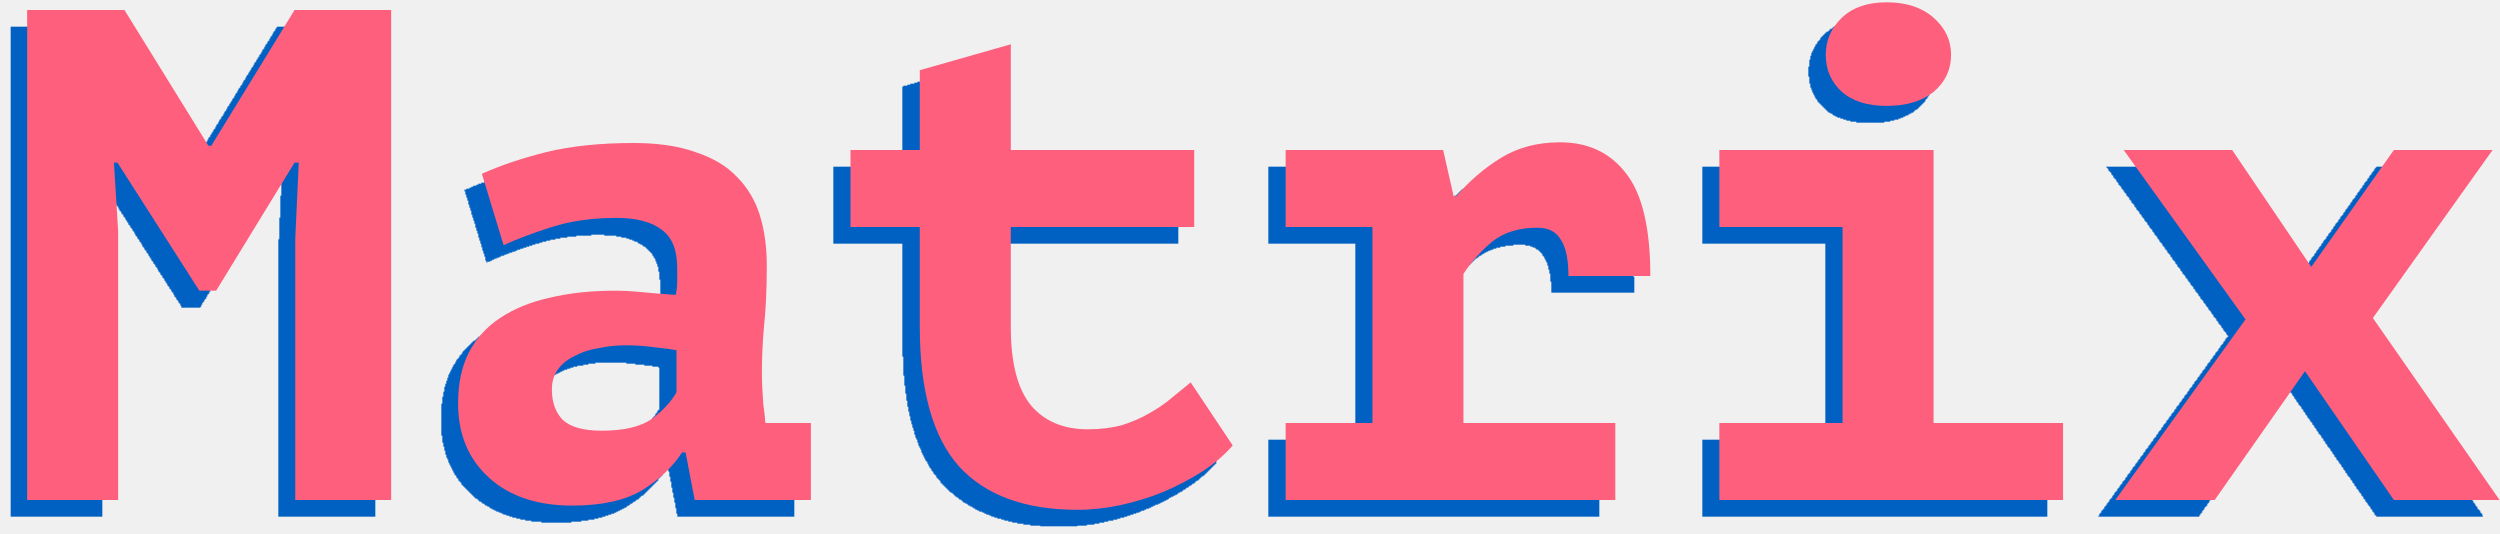
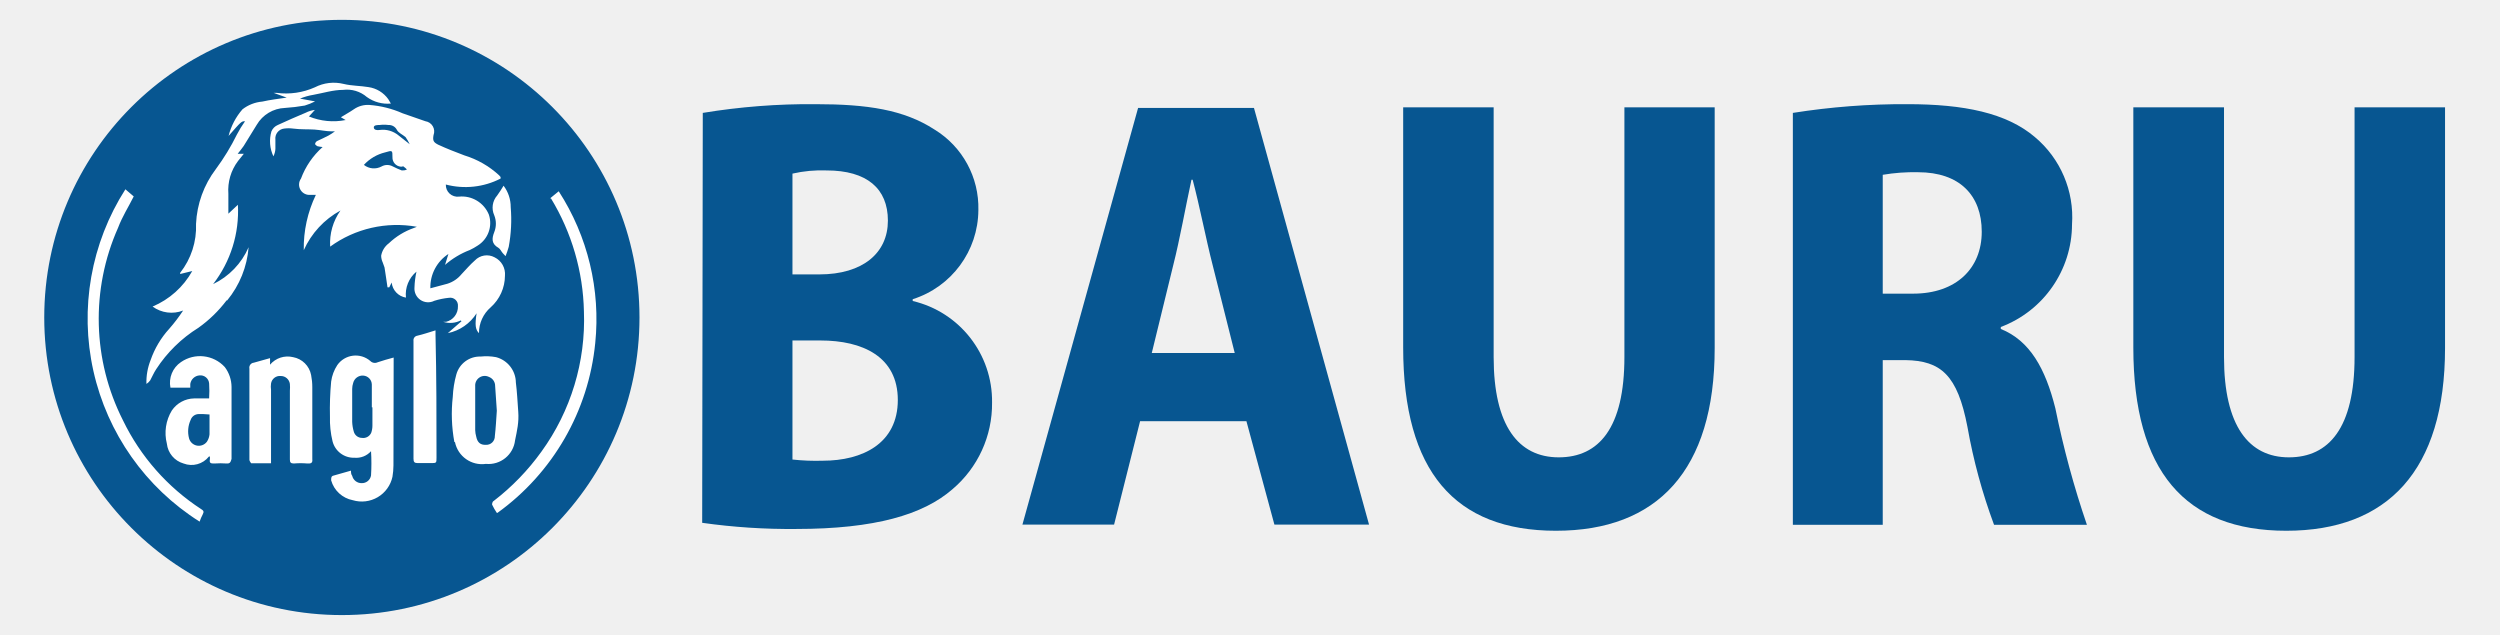
- <svg xmlns="http://www.w3.org/2000/svg" width="150" height="32" viewBox="0 0 150 32" fill="none">
-   <g filter="url(#filter0_d)">
-     <path d="M17.715 14.334L17.925 9.756H17.673L12.969 17.442H11.961L7.047 9.756H6.837L7.089 13.872V30H1.629V0.6H7.467L12.507 8.748H12.675L17.673 0.6H23.469V30H17.715V14.334ZM28.913 10.428C30.033 9.924 31.321 9.49 32.777 9.126C34.261 8.762 36.011 8.58 38.027 8.58C39.483 8.58 40.715 8.762 41.723 9.126C42.759 9.462 43.585 9.952 44.201 10.596C44.845 11.24 45.307 12.01 45.587 12.906C45.867 13.802 46.007 14.81 46.007 15.93C46.007 17.358 45.951 18.576 45.839 19.584C45.755 20.592 45.713 21.488 45.713 22.272C45.713 22.86 45.741 23.518 45.797 24.246C45.853 24.638 45.895 25.016 45.923 25.38H48.653V30H41.681L41.135 27.144H40.925C40.365 28.012 39.567 28.768 38.531 29.412C37.495 30.028 36.095 30.336 34.331 30.336C32.231 30.336 30.565 29.776 29.333 28.656C28.101 27.536 27.485 26.052 27.485 24.204C27.485 23.028 27.695 22.02 28.115 21.18C28.563 20.312 29.193 19.612 30.005 19.08C30.845 18.52 31.839 18.114 32.987 17.862C34.163 17.582 35.465 17.442 36.893 17.442C37.397 17.442 37.929 17.47 38.489 17.526C39.049 17.582 39.735 17.638 40.547 17.694C40.603 17.414 40.631 17.134 40.631 16.854V16.056C40.631 14.992 40.323 14.236 39.707 13.788C39.091 13.312 38.181 13.074 36.977 13.074C35.549 13.074 34.261 13.256 33.113 13.62C31.965 13.984 30.999 14.348 30.215 14.712L28.913 10.428ZM36.095 25.842C37.439 25.842 38.447 25.604 39.119 25.128C39.791 24.624 40.281 24.092 40.589 23.532V21.012C40.309 20.956 39.889 20.9 39.329 20.844C38.769 20.76 38.167 20.718 37.523 20.718C36.991 20.718 36.459 20.774 35.927 20.886C35.395 20.97 34.919 21.124 34.499 21.348C34.079 21.544 33.743 21.81 33.491 22.146C33.239 22.482 33.113 22.888 33.113 23.364C33.113 24.148 33.337 24.764 33.785 25.212C34.261 25.632 35.031 25.842 36.095 25.842ZM55.188 13.62H51.03V9H55.188V4.212L60.648 2.658V9H71.652V13.62H60.648V19.626C60.648 21.782 61.054 23.35 61.866 24.33C62.678 25.282 63.812 25.758 65.268 25.758C66.024 25.758 66.71 25.674 67.326 25.506C67.942 25.31 68.488 25.072 68.964 24.792C69.468 24.512 69.916 24.204 70.308 23.868C70.728 23.532 71.106 23.224 71.442 22.944L73.962 26.724C73.486 27.284 72.884 27.802 72.156 28.278C71.456 28.726 70.686 29.132 69.846 29.496C69.034 29.832 68.18 30.098 67.284 30.294C66.388 30.49 65.506 30.588 64.638 30.588C61.502 30.588 59.136 29.72 57.54 27.984C55.972 26.22 55.188 23.434 55.188 19.626V13.62ZM77.138 25.38H82.346V13.62H77.138V9H86.588L87.218 11.772H87.386C88.17 10.848 89.066 10.078 90.074 9.462C91.082 8.846 92.258 8.538 93.602 8.538C95.282 8.538 96.598 9.154 97.55 10.386C98.53 11.618 99.02 13.676 99.02 16.56H94.106C94.106 15.552 93.952 14.824 93.644 14.376C93.364 13.9 92.902 13.662 92.258 13.662C91.138 13.662 90.228 13.942 89.528 14.502C88.856 15.062 88.282 15.706 87.806 16.434V25.38H96.92V30H77.138V25.38ZM103.162 25.38H110.554V13.62H103.162V9H116.014V25.38H123.784V30H103.162V25.38ZM109.546 3.288C109.546 2.42 109.868 1.678 110.512 1.062C111.156 0.446 112.052 0.138 113.2 0.138C114.376 0.138 115.314 0.446 116.014 1.062C116.714 1.678 117.064 2.42 117.064 3.288C117.064 4.184 116.714 4.926 116.014 5.514C115.314 6.074 114.376 6.354 113.2 6.354C112.052 6.354 111.156 6.074 110.512 5.514C109.868 4.926 109.546 4.184 109.546 3.288ZM134.729 19.164L127.421 9H133.931L138.677 16.014L143.633 9H149.555L142.373 19.08L149.975 30H143.633L138.299 22.272L132.881 30H126.917L134.729 19.164Z" fill="#FD5F7D" />
-   </g>
-   <defs>
-     <filter id="filter0_d" x="0.629" y="0.138" width="149.346" height="31.45" filterUnits="userSpaceOnUse" color-interpolation-filters="sRGB">
-       <feFlood flood-opacity="0" result="BackgroundImageFix" />
-       <feColorMatrix in="SourceAlpha" type="matrix" values="0 0 0 0 0 0 0 0 0 0 0 0 0 0 0 0 0 0 127 0" />
-       <feOffset dx="-1" dy="1" />
-       <feColorMatrix type="matrix" values="0 0 0 0 0 0 0 0 0 0.38 0 0 0 0 0.765 0 0 0 1 0" />
-       <feBlend mode="normal" in2="BackgroundImageFix" result="effect1_dropShadow" />
-       <feBlend mode="normal" in="SourceGraphic" in2="effect1_dropShadow" result="shape" />
-     </filter>
-   </defs>
+ <svg xmlns="http://www.w3.org/2000/svg" id="Camada_1" data-name="Camada 1" viewBox="0 0 126 32">
+   <circle cx="17.01" cy="16.68" r="13.45" style="fill:#fff" />
+   <path d="M18.74,20.53c0-.39,0-.77,0-1.15a.46.46,0,0,0-.43-.45.49.49,0,0,0-.51.37,1,1,0,0,0-.05.3c0,.56,0,1.11,0,1.66a2,2,0,0,0,.08.49.43.43,0,0,0,.41.32.44.44,0,0,0,.47-.26,1.09,1.09,0,0,0,.06-.36c0-.31,0-.61,0-.92Z" style="fill:#075691" />
+   <path d="M20.44,6.91c-.15-.13-.36-.21-.44-.37a.45.45,0,0,0-.42-.24,1.71,1.71,0,0,0-.45,0c-.11,0-.3,0-.29.13s.18.14.3.12a1.23,1.23,0,0,1,.94.27l.57.45,0,0A2.37,2.37,0,0,0,20.44,6.91Z" style="fill:#075691" />
+   <path d="M24.65,19a.48.48,0,0,0-.7.46c0,.74,0,1.48,0,2.22A1.35,1.35,0,0,0,24,22c.06.3.21.43.49.42a.43.43,0,0,0,.45-.44c.05-.43.07-.86.1-1.28l-.09-1.32A.48.48,0,0,0,24.65,19Z" style="fill:#075691" />
+   <path d="M10,20.87a.43.43,0,0,0-.39.29,1.38,1.38,0,0,0-.08.94.51.51,0,0,0,.9.16.82.82,0,0,0,.13-.37c0-.33,0-.66,0-1C10.31,20.87,10.13,20.86,10,20.87Z" style="fill:#075691" />
+   <path d="M17.23,1a15,15,0,1,0,15,15A15,15,0,0,0,17.23,1Zm8.51,9.44a7.52,7.52,0,0,1-.1,2,4.38,4.38,0,0,1-.16.47l-.14-.15c-.08-.09-.13-.22-.22-.27-.35-.2-.34-.46-.21-.79a1.14,1.14,0,0,0,0-.85.93.93,0,0,1,.15-1c.12-.16.22-.33.32-.49A1.77,1.77,0,0,1,25.74,10.44ZM10.22,25.92a2.71,2.71,0,0,0-.16.37A12.1,12.1,0,0,1,6.32,9.54l.42.36c-.27.54-.57,1-.79,1.58a11.31,11.31,0,0,0,.25,9.71,11.11,11.11,0,0,0,3.94,4.47C10.26,25.73,10.29,25.79,10.22,25.92Zm1.2-2.56a4.14,4.14,0,0,0-.61,0c-.18,0-.27,0-.23-.23,0,0,0-.07,0-.12l-.05,0a1.12,1.12,0,0,1-1.28.35,1.17,1.17,0,0,1-.84-1,2.18,2.18,0,0,1,.25-1.67,1.39,1.39,0,0,1,1.13-.61c.24,0,.47,0,.75,0a5.76,5.76,0,0,0,0-.75.44.44,0,0,0-.49-.41.51.51,0,0,0-.46.43l0,.19h-1a1.26,1.26,0,0,1,.53-1.29,1.69,1.69,0,0,1,2.21.25,1.69,1.69,0,0,1,.34,1c0,1.21,0,2.42,0,3.63C11.62,23.3,11.59,23.37,11.42,23.36Zm0-8.22A6.51,6.51,0,0,1,10,16.52a6.85,6.85,0,0,0-2.13,2.09c-.12.18-.2.38-.3.56a.66.66,0,0,1-.19.18,3,3,0,0,1,.21-1.2,4.55,4.55,0,0,1,.94-1.58,8.23,8.23,0,0,0,.7-.92,1.61,1.61,0,0,1-1.54-.2,4.12,4.12,0,0,0,2-1.79l-.61.15,0-.06a3.74,3.74,0,0,0,.8-2.47,4.94,4.94,0,0,1,1-2.76,11.38,11.38,0,0,0,1.06-1.74,5.72,5.72,0,0,1,.41-.67c-.18,0-.18,0-.83.74a3.25,3.25,0,0,1,.7-1.34,1.89,1.89,0,0,1,1-.39c.4-.09.81-.14,1.23-.2l-.66-.24v0h.15a3.57,3.57,0,0,0,1.93-.28,2.08,2.08,0,0,1,1.45-.17c.41.1.84.09,1.25.16a1.48,1.48,0,0,1,1,.61s.07.12.13.22a1.79,1.79,0,0,1-1.21-.33,1.54,1.54,0,0,0-1.2-.36c-.5,0-1,.16-1.5.25a3,3,0,0,0-.67.19l.76.14a3,3,0,0,1-.52.21,8.86,8.86,0,0,1-1,.12,1.72,1.72,0,0,0-1.42.85l-.66,1.07c-.09.13-.19.25-.3.39h.31l-.29.36a2.44,2.44,0,0,0-.49,1.66c0,.33,0,.67,0,1l.48-.45a6,6,0,0,1-1.25,4,3.69,3.69,0,0,0,1.79-1.86A4.81,4.81,0,0,1,11.45,15.14Zm4.07,8.22a3.86,3.86,0,0,0-.68,0c-.16,0-.2-.06-.2-.2,0-1.16,0-2.31,0-3.47a1.94,1.94,0,0,0,0-.34.46.46,0,0,0-.46-.4.45.45,0,0,0-.49.38,1.12,1.12,0,0,0,0,.32c0,1.14,0,2.28,0,3.42v.28h-1s-.09-.11-.09-.17V18.58a.25.25,0,0,1,.22-.3l.82-.23,0,.33A1.16,1.16,0,0,1,14.77,18a1.13,1.13,0,0,1,.91.9,3.15,3.15,0,0,1,.06.61c0,1.21,0,2.42,0,3.63C15.76,23.31,15.7,23.37,15.52,23.36Zm4.34.1a3.55,3.55,0,0,1-.05.57,1.58,1.58,0,0,1-2,1.18,1.41,1.41,0,0,1-1.09-1c0-.13,0-.21.12-.24s.58-.16.88-.25c0,.1,0,.18.06.26a.48.48,0,0,0,.48.37.46.46,0,0,0,.47-.39,9.84,9.84,0,0,0,0-1.22,1,1,0,0,1-.84.33,1.1,1.1,0,0,1-1.1-.83A4.67,4.67,0,0,1,16.63,21a15,15,0,0,1,.06-1.77,2,2,0,0,1,.31-.83,1.13,1.13,0,0,1,1.66-.21.32.32,0,0,0,.37.07c.26-.09.52-.16.81-.24,0,.1,0,.16,0,.22Zm1.85-.12h-.62c-.17,0-.22-.05-.22-.22,0-1.09,0-2.17,0-3.26,0-.89,0-1.78,0-2.68a.23.23,0,0,1,.19-.26c.3-.07.59-.17.92-.27,0,.11,0,.17,0,.24C22,19,22,21,22,23.06,22,23.34,22,23.34,21.71,23.34Zm1.54-7.19a1.16,1.16,0,0,1-.88.07l.14,0a.78.78,0,0,0,.6-.79.39.39,0,0,0-.46-.42,3.64,3.64,0,0,0-.73.15.69.69,0,0,1-1-.68,4.27,4.27,0,0,1,.1-.79A1.49,1.49,0,0,0,20.46,15a.86.86,0,0,1-.72-.76l-.12.24-.09,0c-.05-.32-.09-.64-.15-1a2.5,2.5,0,0,0-.09-.25.84.84,0,0,1-.08-.34,1,1,0,0,1,.39-.63,3.49,3.49,0,0,1,1.26-.77l.15-.06a5.71,5.71,0,0,0-4.37,1,2.84,2.84,0,0,1,.52-1.82,4.26,4.26,0,0,0-1.85,2,6.17,6.17,0,0,1,.61-2.79l-.27,0A.52.52,0,0,1,15.17,9a4,4,0,0,1,1.09-1.59A1.84,1.84,0,0,1,16,7.37s-.12-.07-.12-.11A.2.2,0,0,1,16,7.1c.18-.09.38-.17.56-.27a2.85,2.85,0,0,0,.32-.21l-.17,0c-.28,0-.57-.07-.86-.09s-.72,0-1.08-.05a1.68,1.68,0,0,0-.45,0,.5.5,0,0,0-.44.56c0,.15,0,.31,0,.46a.94.94,0,0,1-.1.38,1.78,1.78,0,0,1-.1-1.26A.6.6,0,0,1,14,6.3c.47-.22.94-.42,1.41-.62a1.37,1.37,0,0,1,.46-.14l-.3.33a3.22,3.22,0,0,0,1.85.18l-.24-.14c.24-.15.45-.26.65-.4a1.23,1.23,0,0,1,.79-.22,5.07,5.07,0,0,1,1.67.42l1.15.4a.52.52,0,0,1,.41.7c-.05.28,0,.36.23.48.43.2.87.37,1.32.54a4.55,4.55,0,0,1,1.75,1l.08.09s0,0,0,.08a3.88,3.88,0,0,1-2.76.3.59.59,0,0,0,.66.61,1.47,1.47,0,0,1,1.51.91,1.34,1.34,0,0,1-.57,1.56,3,3,0,0,1-.39.22,4.2,4.2,0,0,0-1.25.75l.17-.55a2,2,0,0,0-.91,1.73l.86-.23a1.5,1.5,0,0,0,.71-.48c.22-.23.43-.48.67-.69a.83.83,0,0,1,1-.16.94.94,0,0,1,.52.93,2.15,2.15,0,0,1-.72,1.59,1.71,1.71,0,0,0-.59,1.3c-.18-.18-.21-.41-.12-1a2.25,2.25,0,0,1-1.45,1l.69-.6Zm-.32,6.13A7.79,7.79,0,0,1,22.82,20,5,5,0,0,1,23,18.87a1.23,1.23,0,0,1,1.22-.9A2.72,2.72,0,0,1,25,18a1.34,1.34,0,0,1,1,1.28c.06.47.08.94.12,1.47s-.06.95-.16,1.44a1.35,1.35,0,0,1-1.47,1.19A1.39,1.39,0,0,1,22.93,22.28Zm2.14,3.57a3.14,3.14,0,0,1-.24-.42s0-.14.08-.18a11.85,11.85,0,0,0,2.41-2.49,11.31,11.31,0,0,0,2.14-7.06A11.44,11.44,0,0,0,27.77,10L27.72,10l.44-.36A11.87,11.87,0,0,1,30,17.29,12,12,0,0,1,25.07,25.85Z" style="fill:#075691" />
+   <path d="M20.2,8.4a.46.46,0,0,1-.42-.48c0-.35,0-.35-.37-.24a2.14,2.14,0,0,0-1.07.63.81.81,0,0,0,.89.08.58.58,0,0,1,.57,0,4.43,4.43,0,0,0,.45.2c.08,0,.17,0,.26-.05a1.46,1.46,0,0,0-.19-.16S20.24,8.41,20.2,8.4Z" style="fill:#075691" />
+   <path d="M35.42,5.69a33.19,33.19,0,0,1,5.68-.44c2.62,0,4.46.28,6,1.28a4.62,4.62,0,0,1,2.21,4.06A4.74,4.74,0,0,1,46,15.08v.09a5.19,5.19,0,0,1,4,5.12,5.64,5.64,0,0,1-2,4.37c-1.47,1.28-3.91,2-7.87,2a31.69,31.69,0,0,1-4.74-.31Zm4.52,8.14h1.35c2.21,0,3.46-1.09,3.46-2.71s-1.06-2.53-3.09-2.53a6.6,6.6,0,0,0-1.72.16Zm0,9.33a10.9,10.9,0,0,0,1.53.06c2,0,3.78-.87,3.78-3.06s-1.78-3-3.9-3H39.94Z" style="fill:#075691" />
+   <path d="M57.46,21.23l-1.31,5.21H51.53l5.83-21H63.2l5.8,21H64.23l-1.41-5.21Zm4.77-3.44-1.12-4.46c-.32-1.24-.66-3-1-4.27h-.06c-.28,1.28-.6,3.06-.91,4.27l-1.09,4.46Z" style="fill:#075691" />
+   <path d="M75.28,5.41V18c0,3.46,1.25,5.05,3.28,5.05s3.31-1.49,3.31-5.05V5.41h4.55V17.54c0,6.18-2.9,9.21-8,9.21s-7.7-3-7.7-9.24V5.41Z" style="fill:#075691" />
+   <path d="M90.36,5.69a35.69,35.69,0,0,1,5.77-.44c2.85,0,5,.44,6.43,1.66a5.27,5.27,0,0,1,1.87,4.4,5.54,5.54,0,0,1-3.59,5.17v.1c1.47.59,2.25,2,2.75,4a46.93,46.93,0,0,0,1.59,5.87H100.5a28.42,28.42,0,0,1-1.34-4.93c-.5-2.62-1.34-3.34-3.12-3.37H94.89v8.3H90.36Zm4.53,9.11h1.53c2.18,0,3.46-1.28,3.46-3.12s-1.12-3-3.21-3a9.37,9.37,0,0,0-1.78.13Z" style="fill:#075691" />
+   <path d="M112.09,5.41V18c0,3.46,1.25,5.05,3.27,5.05s3.31-1.49,3.31-5.05V5.41h4.56V17.54c0,6.18-2.9,9.21-8,9.21s-7.71-3-7.71-9.24V5.41Z" style="fill:#075691" />
</svg>
